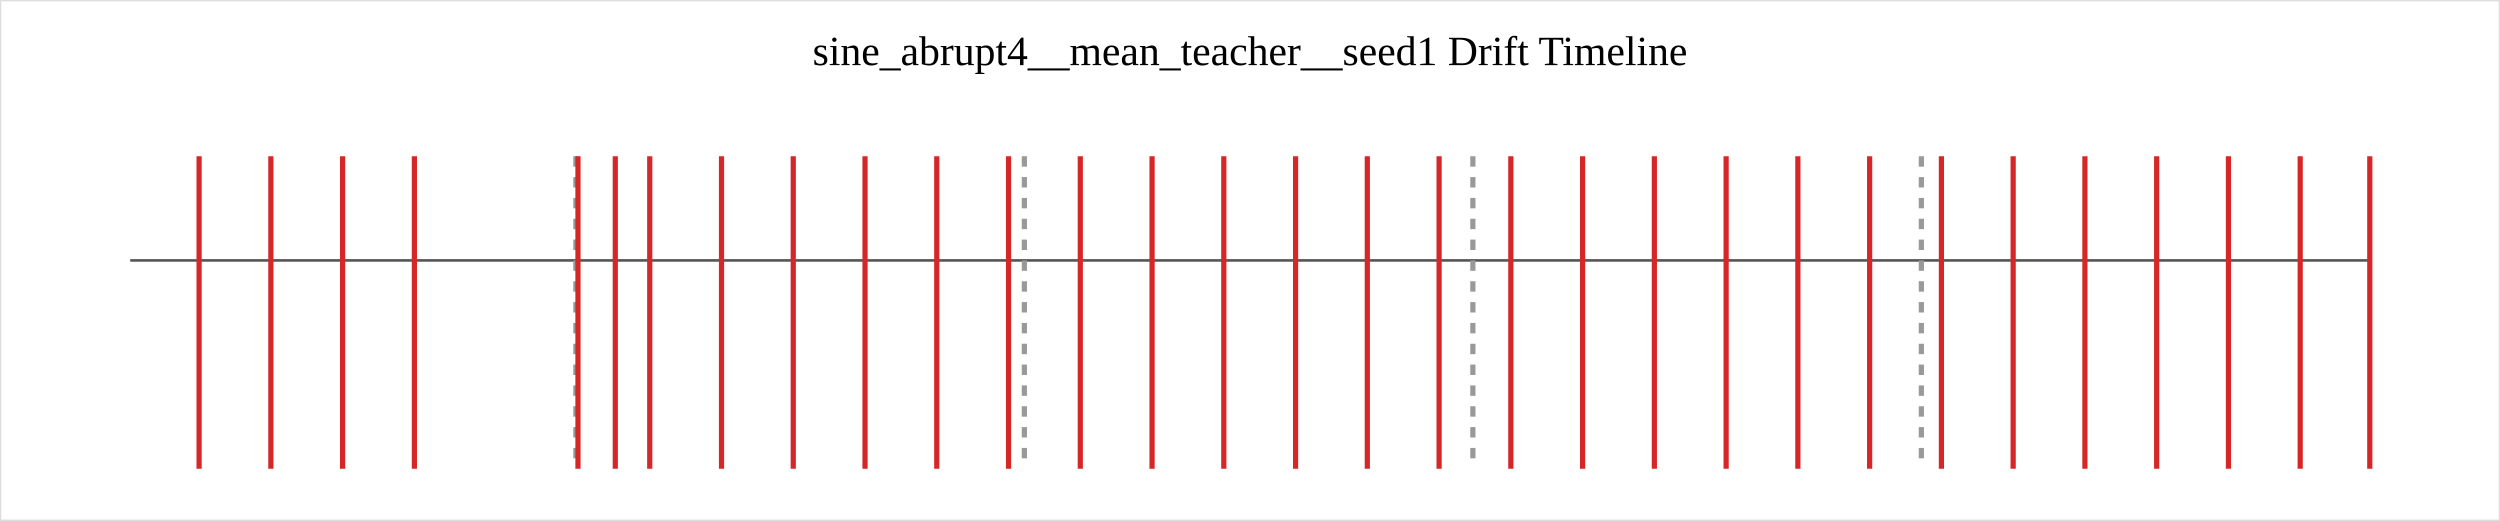
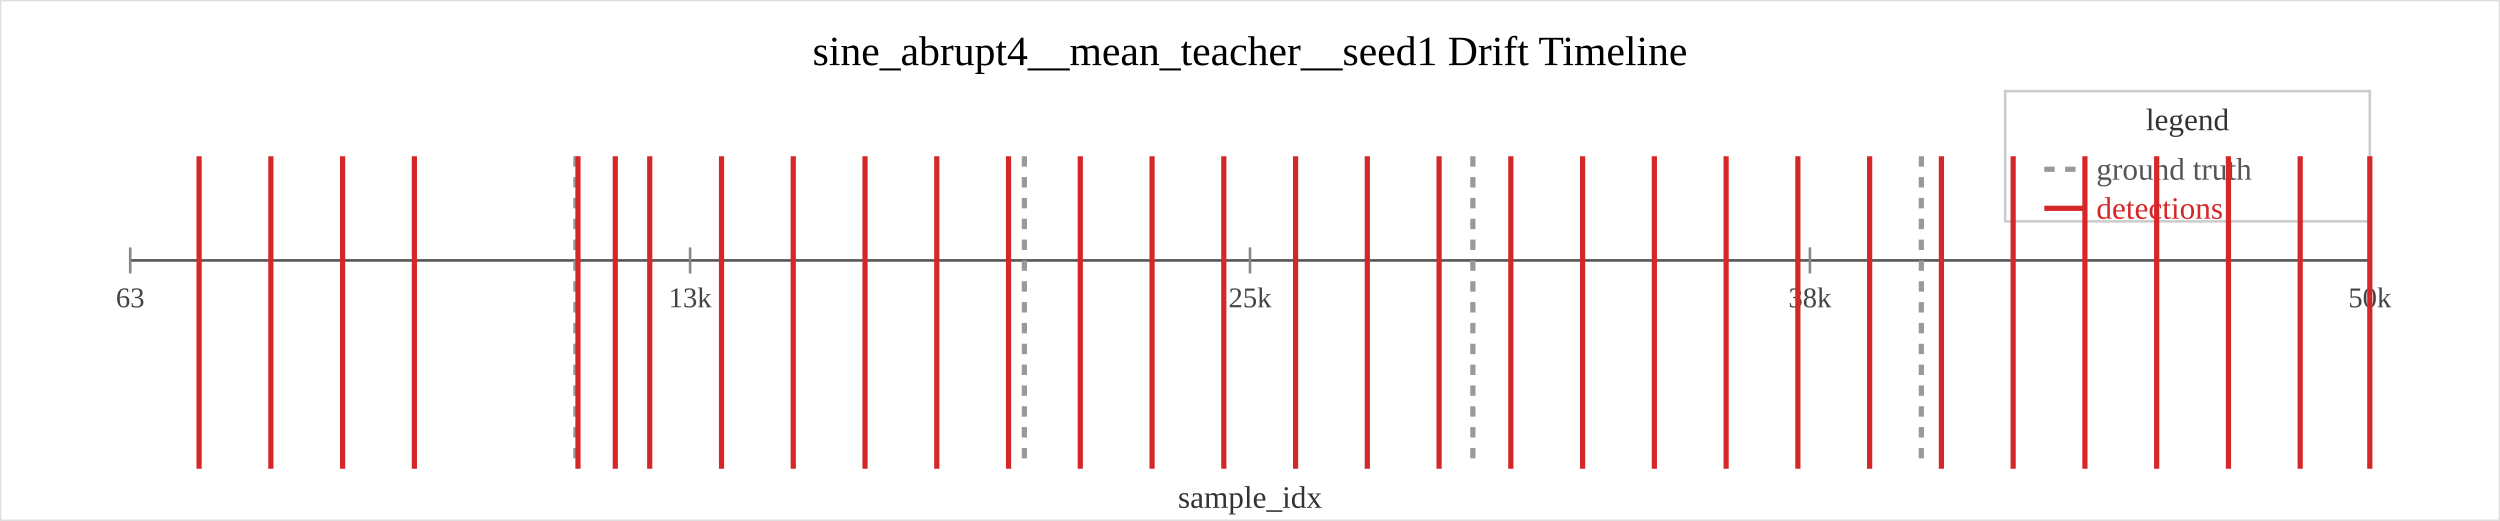
<svg xmlns="http://www.w3.org/2000/svg" width="960" height="200">
  <rect x="0" y="0" width="960" height="200" fill="#ffffff" stroke="#dddddd" />
  <text x="480.0" y="25" text-anchor="middle" font-size="16">sine_abrupt4__mean_teacher__seed1 Drift Timeline</text>
+   <text x="480.0" y="195" text-anchor="middle" font-size="12" fill="#333333">sample_idx</text>
  <line x1="50" y1="100.0" x2="910" y2="100.0" stroke="#555555" />
+   <line x1="50.00" y1="95.0" x2="50.00" y2="105.0" stroke="#888888" />
+   <text x="50.00" y="118.0" text-anchor="middle" font-size="11" fill="#444444">63</text>
+   <line x1="265.00" y1="95.0" x2="265.00" y2="105.0" stroke="#888888" />
+   <text x="265.00" y="118.0" text-anchor="middle" font-size="11" fill="#444444">13k</text>
+   <line x1="480.00" y1="95.0" x2="480.00" y2="105.0" stroke="#888888" />
+   <text x="480.00" y="118.0" text-anchor="middle" font-size="11" fill="#444444">25k</text>
+   <line x1="695.00" y1="95.0" x2="695.00" y2="105.0" stroke="#888888" />
+   <text x="695.00" y="118.0" text-anchor="middle" font-size="11" fill="#444444">38k</text>
+   <line x1="910.00" y1="95.0" x2="910.00" y2="105.0" stroke="#888888" />
+   <text x="910.00" y="118.0" text-anchor="middle" font-size="11" fill="#444444">50k</text>
+   <rect x="770" y="35" width="140" height="50" fill="#ffffff" stroke="#cccccc" />
+   <text x="840" y="50" text-anchor="middle" font-size="12" fill="#333333">legend</text>
+   <line x1="785" y1="65" x2="800" y2="65" stroke="#999999" stroke-width="2" stroke-dasharray="4,4" />
+   <text x="805" y="69" font-size="12" fill="#555555">ground truth</text>
+   <line x1="785" y1="80" x2="800" y2="80" stroke="#d62728" stroke-width="2" />
+   <text x="805" y="84" font-size="12" fill="#d62728">detections</text>
  <line x1="221.14" y1="60" x2="221.14" y2="180" stroke="#999999" stroke-width="2" stroke-dasharray="4,4" />
  <line x1="393.36" y1="60" x2="393.36" y2="180" stroke="#999999" stroke-width="2" stroke-dasharray="4,4" />
  <line x1="565.58" y1="60" x2="565.58" y2="180" stroke="#999999" stroke-width="2" stroke-dasharray="4,4" />
  <line x1="737.80" y1="60" x2="737.80" y2="180" stroke="#999999" stroke-width="2" stroke-dasharray="4,4" />
  <line x1="76.45" y1="60" x2="76.45" y2="180" stroke="#d62728" stroke-width="2" />
  <line x1="104.01" y1="60" x2="104.01" y2="180" stroke="#d62728" stroke-width="2" />
  <line x1="131.56" y1="60" x2="131.56" y2="180" stroke="#d62728" stroke-width="2" />
  <line x1="159.12" y1="60" x2="159.12" y2="180" stroke="#d62728" stroke-width="2" />
  <line x1="221.94" y1="60" x2="221.94" y2="180" stroke="#d62728" stroke-width="2" />
  <line x1="236.27" y1="60" x2="236.27" y2="180" stroke="#d62728" stroke-width="2" />
  <line x1="249.50" y1="60" x2="249.50" y2="180" stroke="#d62728" stroke-width="2" />
  <line x1="277.06" y1="60" x2="277.06" y2="180" stroke="#d62728" stroke-width="2" />
  <line x1="304.61" y1="60" x2="304.61" y2="180" stroke="#d62728" stroke-width="2" />
  <line x1="332.17" y1="60" x2="332.17" y2="180" stroke="#d62728" stroke-width="2" />
  <line x1="359.72" y1="60" x2="359.72" y2="180" stroke="#d62728" stroke-width="2" />
  <line x1="387.28" y1="60" x2="387.28" y2="180" stroke="#d62728" stroke-width="2" />
  <line x1="414.83" y1="60" x2="414.83" y2="180" stroke="#d62728" stroke-width="2" />
  <line x1="442.39" y1="60" x2="442.39" y2="180" stroke="#d62728" stroke-width="2" />
  <line x1="469.94" y1="60" x2="469.94" y2="180" stroke="#d62728" stroke-width="2" />
  <line x1="497.50" y1="60" x2="497.50" y2="180" stroke="#d62728" stroke-width="2" />
  <line x1="525.05" y1="60" x2="525.05" y2="180" stroke="#d62728" stroke-width="2" />
  <line x1="552.61" y1="60" x2="552.61" y2="180" stroke="#d62728" stroke-width="2" />
  <line x1="580.16" y1="60" x2="580.16" y2="180" stroke="#d62728" stroke-width="2" />
  <line x1="607.72" y1="60" x2="607.72" y2="180" stroke="#d62728" stroke-width="2" />
  <line x1="635.27" y1="60" x2="635.27" y2="180" stroke="#d62728" stroke-width="2" />
  <line x1="662.83" y1="60" x2="662.83" y2="180" stroke="#d62728" stroke-width="2" />
  <line x1="690.38" y1="60" x2="690.38" y2="180" stroke="#d62728" stroke-width="2" />
  <line x1="717.94" y1="60" x2="717.94" y2="180" stroke="#d62728" stroke-width="2" />
  <line x1="745.50" y1="60" x2="745.50" y2="180" stroke="#d62728" stroke-width="2" />
  <line x1="773.05" y1="60" x2="773.05" y2="180" stroke="#d62728" stroke-width="2" />
  <line x1="800.61" y1="60" x2="800.61" y2="180" stroke="#d62728" stroke-width="2" />
  <line x1="828.16" y1="60" x2="828.16" y2="180" stroke="#d62728" stroke-width="2" />
  <line x1="855.72" y1="60" x2="855.72" y2="180" stroke="#d62728" stroke-width="2" />
  <line x1="883.27" y1="60" x2="883.27" y2="180" stroke="#d62728" stroke-width="2" />
  <line x1="910.00" y1="60" x2="910.00" y2="180" stroke="#d62728" stroke-width="2" />
</svg>
